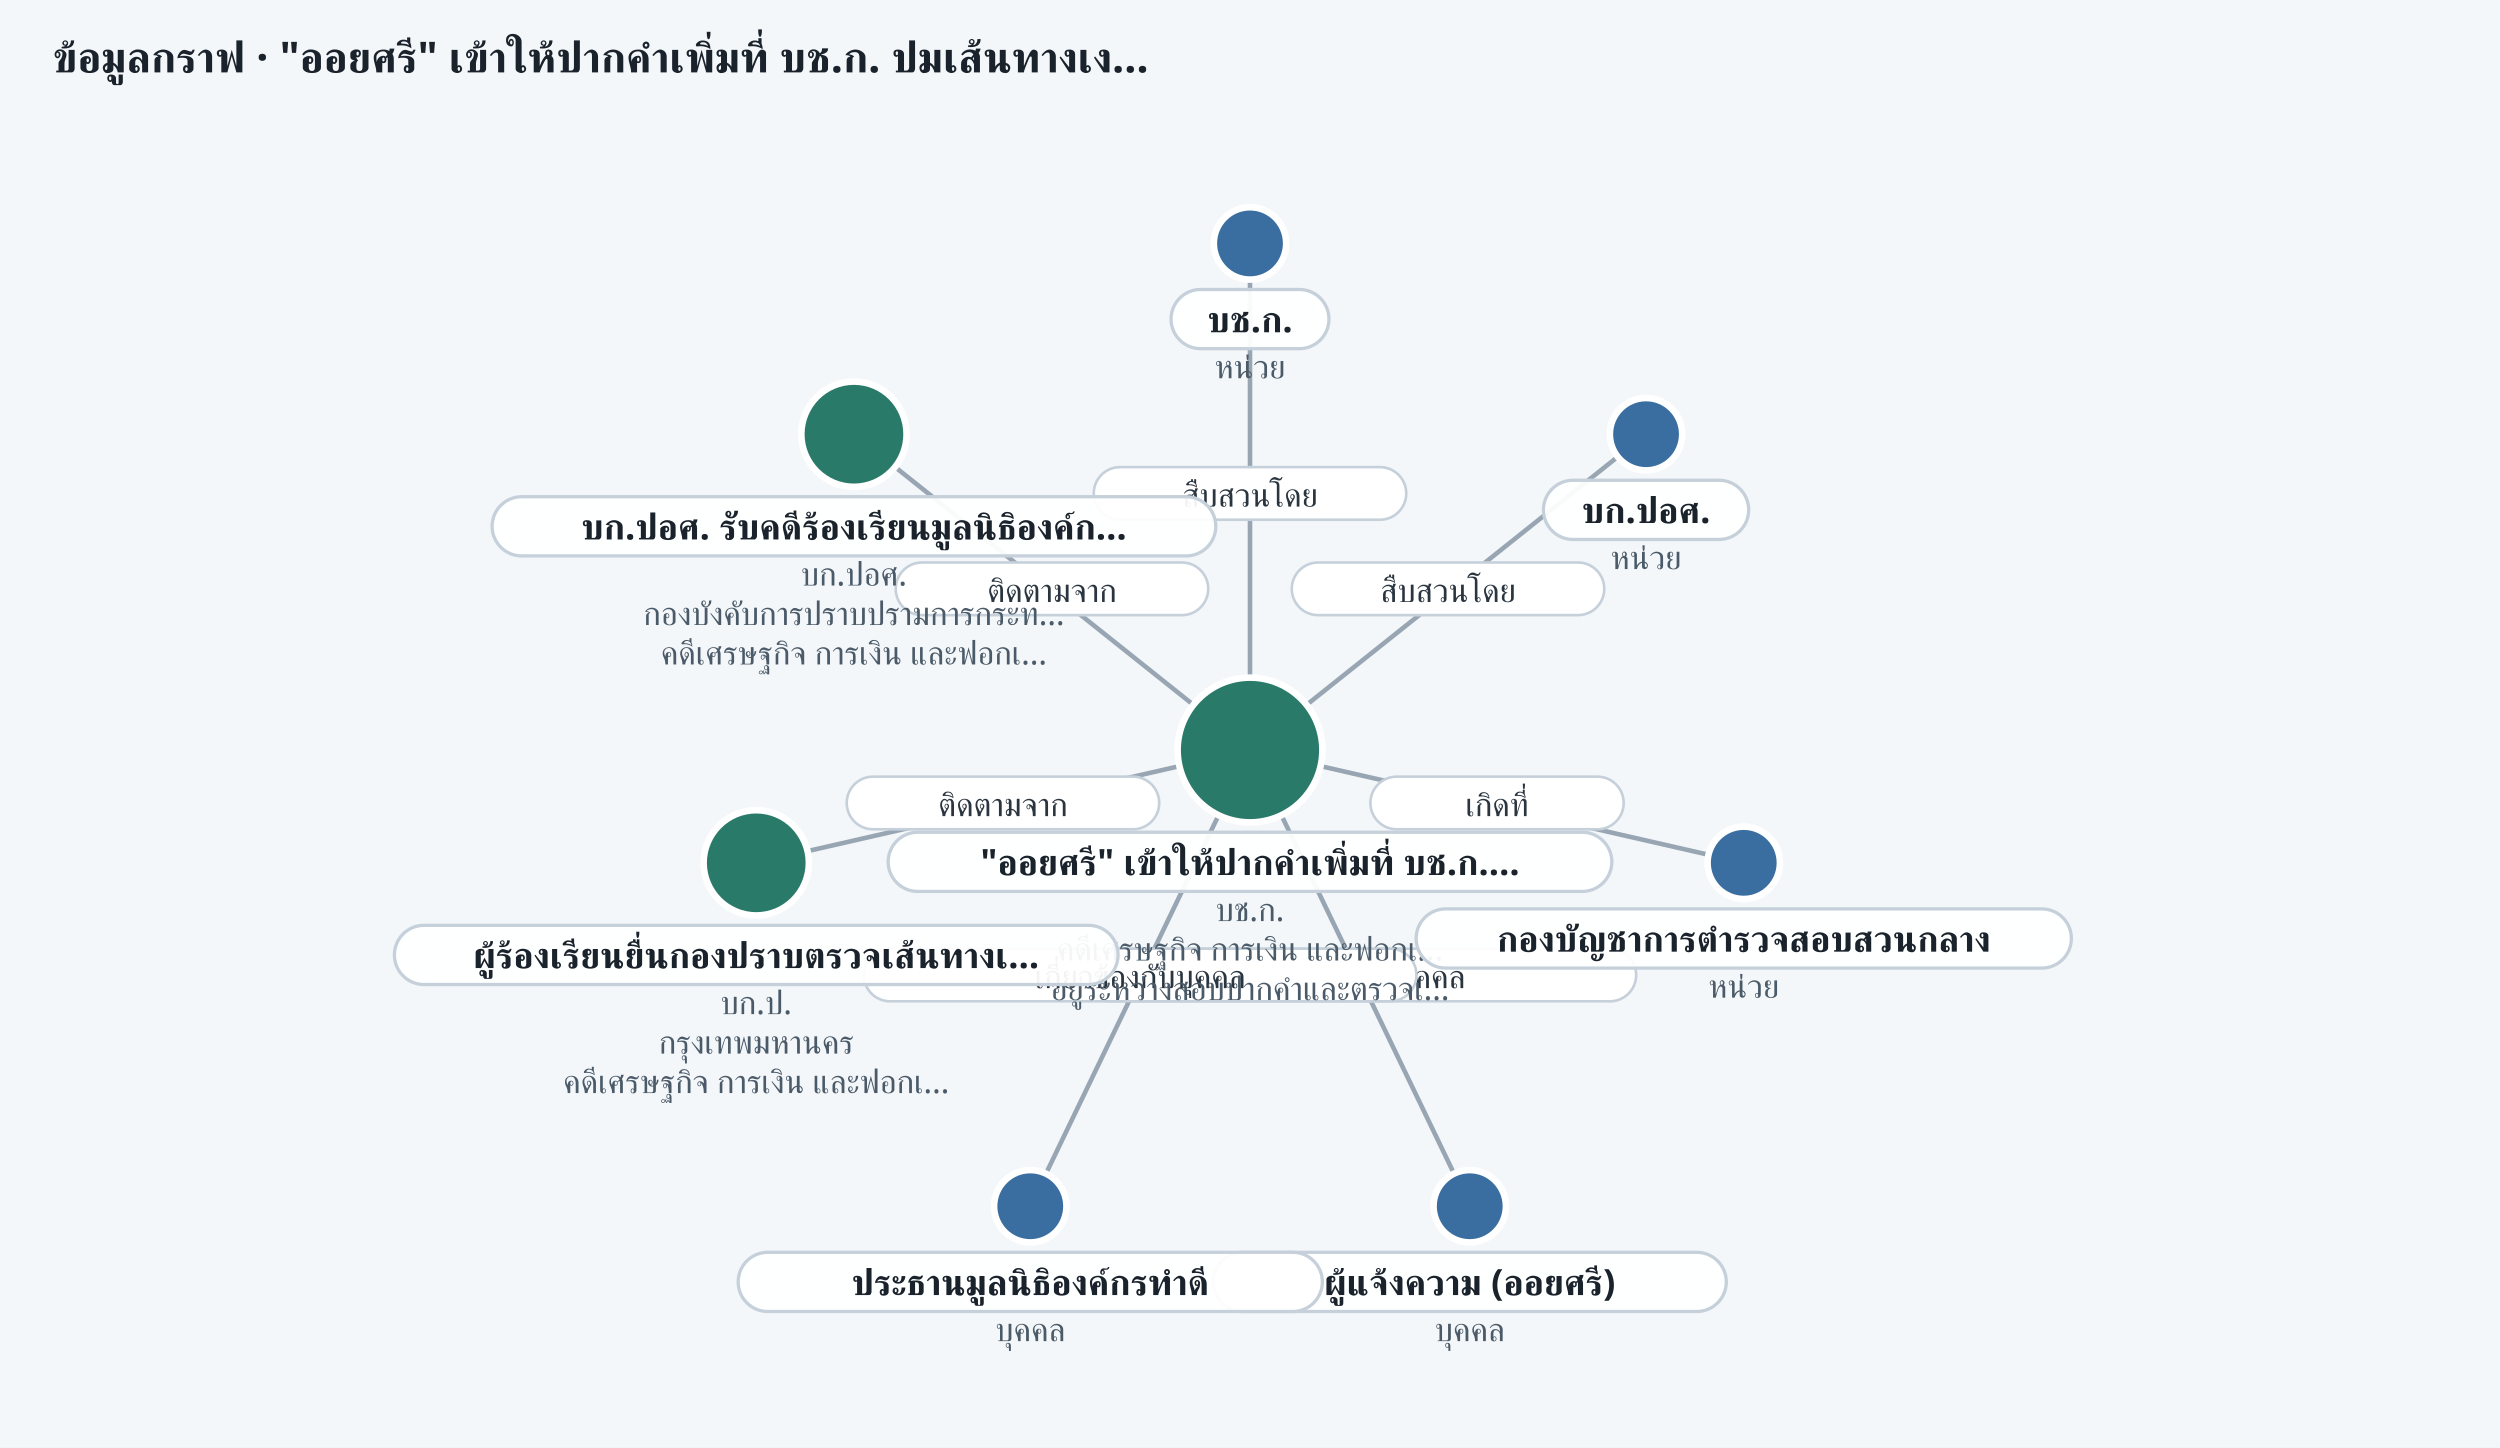
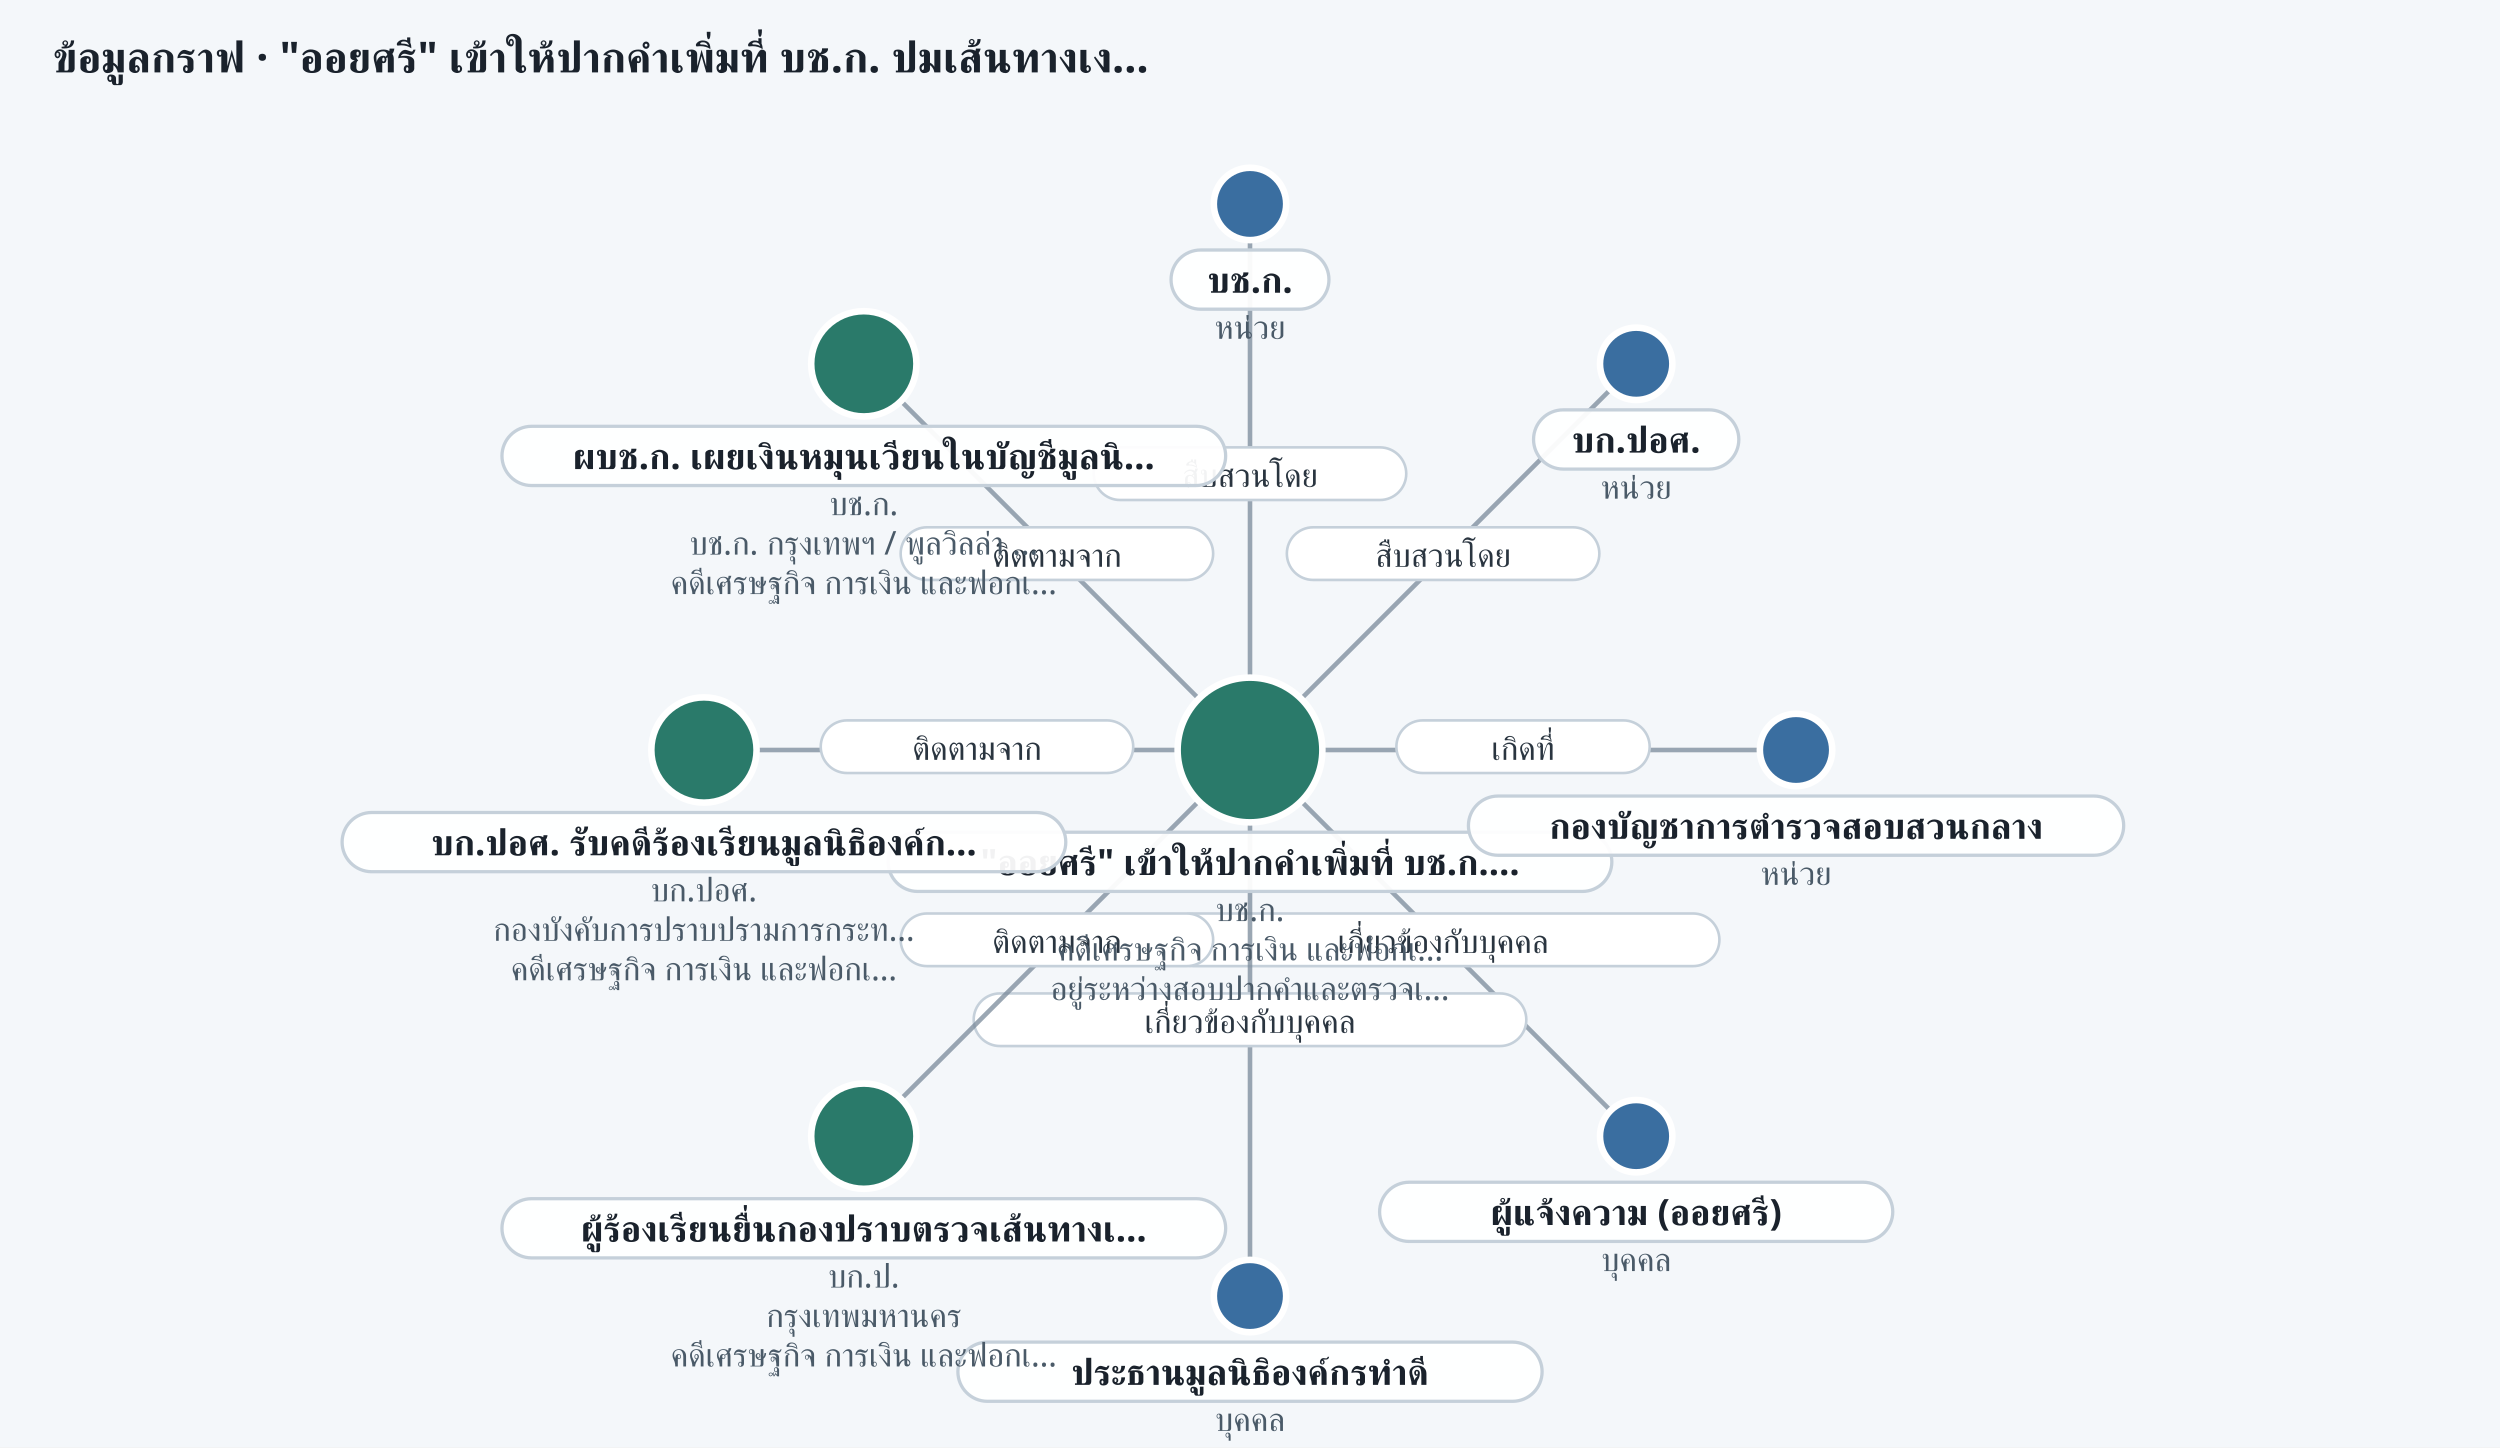
<svg xmlns="http://www.w3.org/2000/svg" width="760" height="440" viewBox="0 0 760 440" role="img" aria-label="ego graph 20261101-econ-01">
  <rect width="100%" height="100%" fill="#f4f7fa" />
  <text x="16" y="22" font-size="13" font-weight="700" fill="#1a222c" font-family="Sarabun, Anuphan, sans-serif">ข้อมูลกราฟ · "ออยศรี" เข้าให้ปากคำเพิ่มที่ บช.ก. ปมเส้นทางเง…</text>
-   <line x1="380.0" y1="228.0" x2="380.0" y2="74.0" stroke="#7a8a9a" stroke-width="1.4" opacity="0.75" />
-   <rect x="332.5" y="142.0" width="95.0" height="16" rx="8" fill="#fff" stroke="#c5d0da" stroke-width="0.8" />
-   <text x="380.0" y="154.0" text-anchor="middle" font-size="10" fill="#2a3540" font-family="Sarabun, Anuphan, sans-serif">สืบสวนโดย</text>
-   <line x1="380.0" y1="228.0" x2="500.4" y2="132.0" stroke="#7a8a9a" stroke-width="1.4" opacity="0.75" />
-   <rect x="392.7" y="171.0" width="95.0" height="16" rx="8" fill="#fff" stroke="#c5d0da" stroke-width="0.8" />
-   <text x="440.2" y="183.0" text-anchor="middle" font-size="10" fill="#2a3540" font-family="Sarabun, Anuphan, sans-serif">สืบสวนโดย</text>
-   <line x1="380.0" y1="228.0" x2="530.1" y2="262.3" stroke="#7a8a9a" stroke-width="1.4" opacity="0.75" />
-   <rect x="416.6" y="236.1" width="77.0" height="16" rx="8" fill="#fff" stroke="#c5d0da" stroke-width="0.8" />
-   <text x="455.1" y="248.1" text-anchor="middle" font-size="10" fill="#2a3540" font-family="Sarabun, Anuphan, sans-serif">เกิดที่</text>
-   <line x1="380.0" y1="228.0" x2="446.8" y2="366.7" stroke="#7a8a9a" stroke-width="1.4" opacity="0.75" />
-   <rect x="329.4" y="288.4" width="168.0" height="16" rx="8" fill="#fff" stroke="#c5d0da" stroke-width="0.8" />
-   <text x="413.4" y="300.4" text-anchor="middle" font-size="10" fill="#2a3540" font-family="Sarabun, Anuphan, sans-serif">เกี่ยวข้องกับบุคคล</text>
-   <line x1="380.0" y1="228.0" x2="313.2" y2="366.7" stroke="#7a8a9a" stroke-width="1.4" opacity="0.75" />
-   <rect x="262.6" y="288.4" width="168.0" height="16" rx="8" fill="#fff" stroke="#c5d0da" stroke-width="0.8" />
-   <text x="346.6" y="300.4" text-anchor="middle" font-size="10" fill="#2a3540" font-family="Sarabun, Anuphan, sans-serif">เกี่ยวข้องกับบุคคล</text>
-   <line x1="380.0" y1="228.0" x2="229.9" y2="262.3" stroke="#7a8a9a" stroke-width="1.4" opacity="0.75" />
-   <rect x="257.4" y="236.1" width="95.0" height="16" rx="8" fill="#fff" stroke="#c5d0da" stroke-width="0.8" />
-   <text x="304.9" y="248.1" text-anchor="middle" font-size="10" fill="#2a3540" font-family="Sarabun, Anuphan, sans-serif">ติดตามจาก</text>
-   <line x1="259.6" y1="132.0" x2="380.0" y2="228.0" stroke="#7a8a9a" stroke-width="1.4" opacity="0.75" />
-   <rect x="272.3" y="171.0" width="95.0" height="16" rx="8" fill="#fff" stroke="#c5d0da" stroke-width="0.8" />
-   <text x="319.8" y="183.0" text-anchor="middle" font-size="10" fill="#2a3540" font-family="Sarabun, Anuphan, sans-serif">ติดตามจาก</text>
+   <line x1="380.0" y1="228.0" x2="380.0" y2="62.0" stroke="#7a8a9a" stroke-width="1.4" opacity="0.75" />
+   <rect x="332.5" y="136.0" width="95.0" height="16" rx="8" fill="#fff" stroke="#c5d0da" stroke-width="0.8" />
+   <text x="380.0" y="148.0" text-anchor="middle" font-size="10" fill="#2a3540" font-family="Sarabun, Anuphan, sans-serif">สืบสวนโดย</text>
+   <line x1="380.0" y1="228.0" x2="497.4" y2="110.6" stroke="#7a8a9a" stroke-width="1.4" opacity="0.75" />
+   <rect x="391.2" y="160.3" width="95.0" height="16" rx="8" fill="#fff" stroke="#c5d0da" stroke-width="0.8" />
+   <text x="438.7" y="172.3" text-anchor="middle" font-size="10" fill="#2a3540" font-family="Sarabun, Anuphan, sans-serif">สืบสวนโดย</text>
+   <line x1="380.0" y1="228.0" x2="546.0" y2="228.0" stroke="#7a8a9a" stroke-width="1.4" opacity="0.75" />
+   <rect x="424.5" y="219.0" width="77.0" height="16" rx="8" fill="#fff" stroke="#c5d0da" stroke-width="0.8" />
+   <text x="463.0" y="231.0" text-anchor="middle" font-size="10" fill="#2a3540" font-family="Sarabun, Anuphan, sans-serif">เกิดที่</text>
+   <line x1="380.0" y1="228.0" x2="497.4" y2="345.4" stroke="#7a8a9a" stroke-width="1.4" opacity="0.75" />
+   <rect x="354.7" y="277.7" width="168.0" height="16" rx="8" fill="#fff" stroke="#c5d0da" stroke-width="0.8" />
+   <text x="438.7" y="289.7" text-anchor="middle" font-size="10" fill="#2a3540" font-family="Sarabun, Anuphan, sans-serif">เกี่ยวข้องกับบุคคล</text>
+   <line x1="380.0" y1="228.0" x2="380.0" y2="394.0" stroke="#7a8a9a" stroke-width="1.4" opacity="0.75" />
+   <rect x="296.0" y="302.0" width="168.0" height="16" rx="8" fill="#fff" stroke="#c5d0da" stroke-width="0.8" />
+   <text x="380.0" y="314.0" text-anchor="middle" font-size="10" fill="#2a3540" font-family="Sarabun, Anuphan, sans-serif">เกี่ยวข้องกับบุคคล</text>
+   <line x1="380.0" y1="228.0" x2="262.6" y2="345.4" stroke="#7a8a9a" stroke-width="1.4" opacity="0.75" />
+   <rect x="273.8" y="277.7" width="95.0" height="16" rx="8" fill="#fff" stroke="#c5d0da" stroke-width="0.8" />
+   <text x="321.3" y="289.7" text-anchor="middle" font-size="10" fill="#2a3540" font-family="Sarabun, Anuphan, sans-serif">ติดตามจาก</text>
+   <line x1="214.0" y1="228.0" x2="380.0" y2="228.0" stroke="#7a8a9a" stroke-width="1.4" opacity="0.75" />
+   <rect x="249.5" y="219.0" width="95.0" height="16" rx="8" fill="#fff" stroke="#c5d0da" stroke-width="0.8" />
+   <text x="297.0" y="231.0" text-anchor="middle" font-size="10" fill="#2a3540" font-family="Sarabun, Anuphan, sans-serif">ติดตามจาก</text>
+   <line x1="262.6" y1="110.6" x2="380.0" y2="228.0" stroke="#7a8a9a" stroke-width="1.4" opacity="0.75" />
+   <rect x="273.8" y="160.3" width="95.0" height="16" rx="8" fill="#fff" stroke="#c5d0da" stroke-width="0.8" />
+   <text x="321.3" y="172.3" text-anchor="middle" font-size="10" fill="#2a3540" font-family="Sarabun, Anuphan, sans-serif">ติดตามจาก</text>
  <circle cx="380.0" cy="228.0" r="22" fill="#2a7a6a" stroke="#fff" stroke-width="2" />
  <rect x="270.0" y="253.0" width="220.0" height="18" rx="9" fill="rgba(255,255,255,0.94)" stroke="#c5d0da" />
  <text x="380.0" y="266.0" text-anchor="middle" font-size="11" font-weight="600" fill="#1a222c" font-family="Sarabun, Anuphan, sans-serif">"ออยศรี" เข้าให้ปากคำเพิ่มที่ บช.ก.…</text>
  <text x="380.0" y="280.0" text-anchor="middle" font-size="10" fill="#4a5a68" font-family="Sarabun, Anuphan, sans-serif">บช.ก.</text>
  <text x="380.0" y="292.0" text-anchor="middle" font-size="10" fill="#4a5a68" font-family="Sarabun, Anuphan, sans-serif">คดีเศรษฐกิจ การเงิน และฟอกเ…</text>
  <text x="380.0" y="304.0" text-anchor="middle" font-size="10" fill="#4a5a68" font-family="Sarabun, Anuphan, sans-serif">อยู่ระหว่างสอบปากคำและตรวจเ…</text>
-   <circle cx="380.0" cy="74.0" r="11" fill="#3a6ea0" stroke="#fff" stroke-width="2" />
-   <rect x="356.0" y="88.0" width="48.0" height="18" rx="9" fill="rgba(255,255,255,0.94)" stroke="#c5d0da" />
-   <text x="380.0" y="101.0" text-anchor="middle" font-size="11" font-weight="600" fill="#1a222c" font-family="Sarabun, Anuphan, sans-serif">บช.ก.</text>
-   <text x="380.0" y="115.0" text-anchor="middle" font-size="10" fill="#4a5a68" font-family="Sarabun, Anuphan, sans-serif">หน่วย</text>
-   <circle cx="500.4" cy="132.0" r="11" fill="#3a6ea0" stroke="#fff" stroke-width="2" />
-   <rect x="469.2" y="146.0" width="62.4" height="18" rx="9" fill="rgba(255,255,255,0.94)" stroke="#c5d0da" />
-   <text x="500.4" y="159.0" text-anchor="middle" font-size="11" font-weight="600" fill="#1a222c" font-family="Sarabun, Anuphan, sans-serif">บก.ปอศ.</text>
-   <text x="500.4" y="173.0" text-anchor="middle" font-size="10" fill="#4a5a68" font-family="Sarabun, Anuphan, sans-serif">หน่วย</text>
-   <circle cx="530.1" cy="262.3" r="11" fill="#3a6ea0" stroke="#fff" stroke-width="2" />
-   <rect x="430.5" y="276.3" width="199.2" height="18" rx="9" fill="rgba(255,255,255,0.94)" stroke="#c5d0da" />
-   <text x="530.1" y="289.3" text-anchor="middle" font-size="11" font-weight="600" fill="#1a222c" font-family="Sarabun, Anuphan, sans-serif">กองบัญชาการตำรวจสอบสวนกลาง</text>
-   <text x="530.1" y="303.3" text-anchor="middle" font-size="10" fill="#4a5a68" font-family="Sarabun, Anuphan, sans-serif">หน่วย</text>
-   <circle cx="446.8" cy="366.7" r="11" fill="#3a6ea0" stroke="#fff" stroke-width="2" />
-   <rect x="368.8" y="380.7" width="156.0" height="18" rx="9" fill="rgba(255,255,255,0.94)" stroke="#c5d0da" />
-   <text x="446.8" y="393.7" text-anchor="middle" font-size="11" font-weight="600" fill="#1a222c" font-family="Sarabun, Anuphan, sans-serif">ผู้แจ้งความ (ออยศรี)</text>
-   <text x="446.8" y="407.7" text-anchor="middle" font-size="10" fill="#4a5a68" font-family="Sarabun, Anuphan, sans-serif">บุคคล</text>
-   <circle cx="313.2" cy="366.7" r="11" fill="#3a6ea0" stroke="#fff" stroke-width="2" />
-   <rect x="224.4" y="380.7" width="177.6" height="18" rx="9" fill="rgba(255,255,255,0.94)" stroke="#c5d0da" />
-   <text x="313.2" y="393.7" text-anchor="middle" font-size="11" font-weight="600" fill="#1a222c" font-family="Sarabun, Anuphan, sans-serif">ประธานมูลนิธิองค์กรทำดี</text>
-   <text x="313.2" y="407.7" text-anchor="middle" font-size="10" fill="#4a5a68" font-family="Sarabun, Anuphan, sans-serif">บุคคล</text>
-   <circle cx="229.9" cy="262.3" r="16" fill="#2a7a6a" stroke="#fff" stroke-width="2" />
-   <rect x="119.9" y="281.3" width="220.0" height="18" rx="9" fill="rgba(255,255,255,0.94)" stroke="#c5d0da" />
-   <text x="229.9" y="294.3" text-anchor="middle" font-size="11" font-weight="600" fill="#1a222c" font-family="Sarabun, Anuphan, sans-serif">ผู้ร้องเรียนยื่นกองปราบตรวจเส้นทางเ…</text>
-   <text x="229.9" y="308.3" text-anchor="middle" font-size="10" fill="#4a5a68" font-family="Sarabun, Anuphan, sans-serif">บก.ป.</text>
-   <text x="229.9" y="320.3" text-anchor="middle" font-size="10" fill="#4a5a68" font-family="Sarabun, Anuphan, sans-serif">กรุงเทพมหานคร</text>
-   <text x="229.9" y="332.3" text-anchor="middle" font-size="10" fill="#4a5a68" font-family="Sarabun, Anuphan, sans-serif">คดีเศรษฐกิจ การเงิน และฟอกเ…</text>
-   <circle cx="259.6" cy="132.0" r="16" fill="#2a7a6a" stroke="#fff" stroke-width="2" />
-   <rect x="149.6" y="151.0" width="220.0" height="18" rx="9" fill="rgba(255,255,255,0.94)" stroke="#c5d0da" />
-   <text x="259.6" y="164.0" text-anchor="middle" font-size="11" font-weight="600" fill="#1a222c" font-family="Sarabun, Anuphan, sans-serif">บก.ปอศ. รับคดีร้องเรียนมูลนิธิองค์ก…</text>
-   <text x="259.6" y="178.0" text-anchor="middle" font-size="10" fill="#4a5a68" font-family="Sarabun, Anuphan, sans-serif">บก.ปอศ.</text>
-   <text x="259.6" y="190.0" text-anchor="middle" font-size="10" fill="#4a5a68" font-family="Sarabun, Anuphan, sans-serif">กองบังคับการปราบปรามการกระท…</text>
-   <text x="259.6" y="202.0" text-anchor="middle" font-size="10" fill="#4a5a68" font-family="Sarabun, Anuphan, sans-serif">คดีเศรษฐกิจ การเงิน และฟอกเ…</text>
+   <circle cx="380.0" cy="62.0" r="11" fill="#3a6ea0" stroke="#fff" stroke-width="2" />
+   <rect x="356.0" y="76.0" width="48.0" height="18" rx="9" fill="rgba(255,255,255,0.94)" stroke="#c5d0da" />
+   <text x="380.0" y="89.0" text-anchor="middle" font-size="11" font-weight="600" fill="#1a222c" font-family="Sarabun, Anuphan, sans-serif">บช.ก.</text>
+   <text x="380.0" y="103.0" text-anchor="middle" font-size="10" fill="#4a5a68" font-family="Sarabun, Anuphan, sans-serif">หน่วย</text>
+   <circle cx="497.4" cy="110.6" r="11" fill="#3a6ea0" stroke="#fff" stroke-width="2" />
+   <rect x="466.2" y="124.6" width="62.4" height="18" rx="9" fill="rgba(255,255,255,0.94)" stroke="#c5d0da" />
+   <text x="497.4" y="137.6" text-anchor="middle" font-size="11" font-weight="600" fill="#1a222c" font-family="Sarabun, Anuphan, sans-serif">บก.ปอศ.</text>
+   <text x="497.4" y="151.6" text-anchor="middle" font-size="10" fill="#4a5a68" font-family="Sarabun, Anuphan, sans-serif">หน่วย</text>
+   <circle cx="546.0" cy="228.0" r="11" fill="#3a6ea0" stroke="#fff" stroke-width="2" />
+   <rect x="446.4" y="242.0" width="199.2" height="18" rx="9" fill="rgba(255,255,255,0.94)" stroke="#c5d0da" />
+   <text x="546.0" y="255.0" text-anchor="middle" font-size="11" font-weight="600" fill="#1a222c" font-family="Sarabun, Anuphan, sans-serif">กองบัญชาการตำรวจสอบสวนกลาง</text>
+   <text x="546.0" y="269.0" text-anchor="middle" font-size="10" fill="#4a5a68" font-family="Sarabun, Anuphan, sans-serif">หน่วย</text>
+   <circle cx="497.4" cy="345.4" r="11" fill="#3a6ea0" stroke="#fff" stroke-width="2" />
+   <rect x="419.4" y="359.4" width="156.0" height="18" rx="9" fill="rgba(255,255,255,0.94)" stroke="#c5d0da" />
+   <text x="497.4" y="372.4" text-anchor="middle" font-size="11" font-weight="600" fill="#1a222c" font-family="Sarabun, Anuphan, sans-serif">ผู้แจ้งความ (ออยศรี)</text>
+   <text x="497.4" y="386.4" text-anchor="middle" font-size="10" fill="#4a5a68" font-family="Sarabun, Anuphan, sans-serif">บุคคล</text>
+   <circle cx="380.0" cy="394.0" r="11" fill="#3a6ea0" stroke="#fff" stroke-width="2" />
+   <rect x="291.2" y="408.0" width="177.6" height="18" rx="9" fill="rgba(255,255,255,0.94)" stroke="#c5d0da" />
+   <text x="380.0" y="421.0" text-anchor="middle" font-size="11" font-weight="600" fill="#1a222c" font-family="Sarabun, Anuphan, sans-serif">ประธานมูลนิธิองค์กรทำดี</text>
+   <text x="380.0" y="435.0" text-anchor="middle" font-size="10" fill="#4a5a68" font-family="Sarabun, Anuphan, sans-serif">บุคคล</text>
+   <circle cx="262.6" cy="345.4" r="16" fill="#2a7a6a" stroke="#fff" stroke-width="2" />
+   <rect x="152.6" y="364.4" width="220.0" height="18" rx="9" fill="rgba(255,255,255,0.94)" stroke="#c5d0da" />
+   <text x="262.6" y="377.4" text-anchor="middle" font-size="11" font-weight="600" fill="#1a222c" font-family="Sarabun, Anuphan, sans-serif">ผู้ร้องเรียนยื่นกองปราบตรวจเส้นทางเ…</text>
+   <text x="262.6" y="391.4" text-anchor="middle" font-size="10" fill="#4a5a68" font-family="Sarabun, Anuphan, sans-serif">บก.ป.</text>
+   <text x="262.6" y="403.4" text-anchor="middle" font-size="10" fill="#4a5a68" font-family="Sarabun, Anuphan, sans-serif">กรุงเทพมหานคร</text>
+   <text x="262.6" y="415.4" text-anchor="middle" font-size="10" fill="#4a5a68" font-family="Sarabun, Anuphan, sans-serif">คดีเศรษฐกิจ การเงิน และฟอกเ…</text>
+   <circle cx="214.0" cy="228.0" r="16" fill="#2a7a6a" stroke="#fff" stroke-width="2" />
+   <rect x="104.0" y="247.0" width="220.0" height="18" rx="9" fill="rgba(255,255,255,0.94)" stroke="#c5d0da" />
+   <text x="214.0" y="260.0" text-anchor="middle" font-size="11" font-weight="600" fill="#1a222c" font-family="Sarabun, Anuphan, sans-serif">บก.ปอศ. รับคดีร้องเรียนมูลนิธิองค์ก…</text>
+   <text x="214.0" y="274.0" text-anchor="middle" font-size="10" fill="#4a5a68" font-family="Sarabun, Anuphan, sans-serif">บก.ปอศ.</text>
+   <text x="214.0" y="286.0" text-anchor="middle" font-size="10" fill="#4a5a68" font-family="Sarabun, Anuphan, sans-serif">กองบังคับการปราบปรามการกระท…</text>
+   <text x="214.0" y="298.0" text-anchor="middle" font-size="10" fill="#4a5a68" font-family="Sarabun, Anuphan, sans-serif">คดีเศรษฐกิจ การเงิน และฟอกเ…</text>
+   <circle cx="262.6" cy="110.6" r="16" fill="#2a7a6a" stroke="#fff" stroke-width="2" />
+   <rect x="152.6" y="129.6" width="220.0" height="18" rx="9" fill="rgba(255,255,255,0.94)" stroke="#c5d0da" />
+   <text x="262.6" y="142.6" text-anchor="middle" font-size="11" font-weight="600" fill="#1a222c" font-family="Sarabun, Anuphan, sans-serif">ผบช.ก. เผยเงินหมุนเวียนในบัญชีมูลนิ…</text>
+   <text x="262.6" y="156.6" text-anchor="middle" font-size="10" fill="#4a5a68" font-family="Sarabun, Anuphan, sans-serif">บช.ก.</text>
+   <text x="262.6" y="168.6" text-anchor="middle" font-size="10" fill="#4a5a68" font-family="Sarabun, Anuphan, sans-serif">บช.ก. กรุงเทพฯ / พูลวิลล่า …</text>
+   <text x="262.6" y="180.6" text-anchor="middle" font-size="10" fill="#4a5a68" font-family="Sarabun, Anuphan, sans-serif">คดีเศรษฐกิจ การเงิน และฟอกเ…</text>
</svg>
